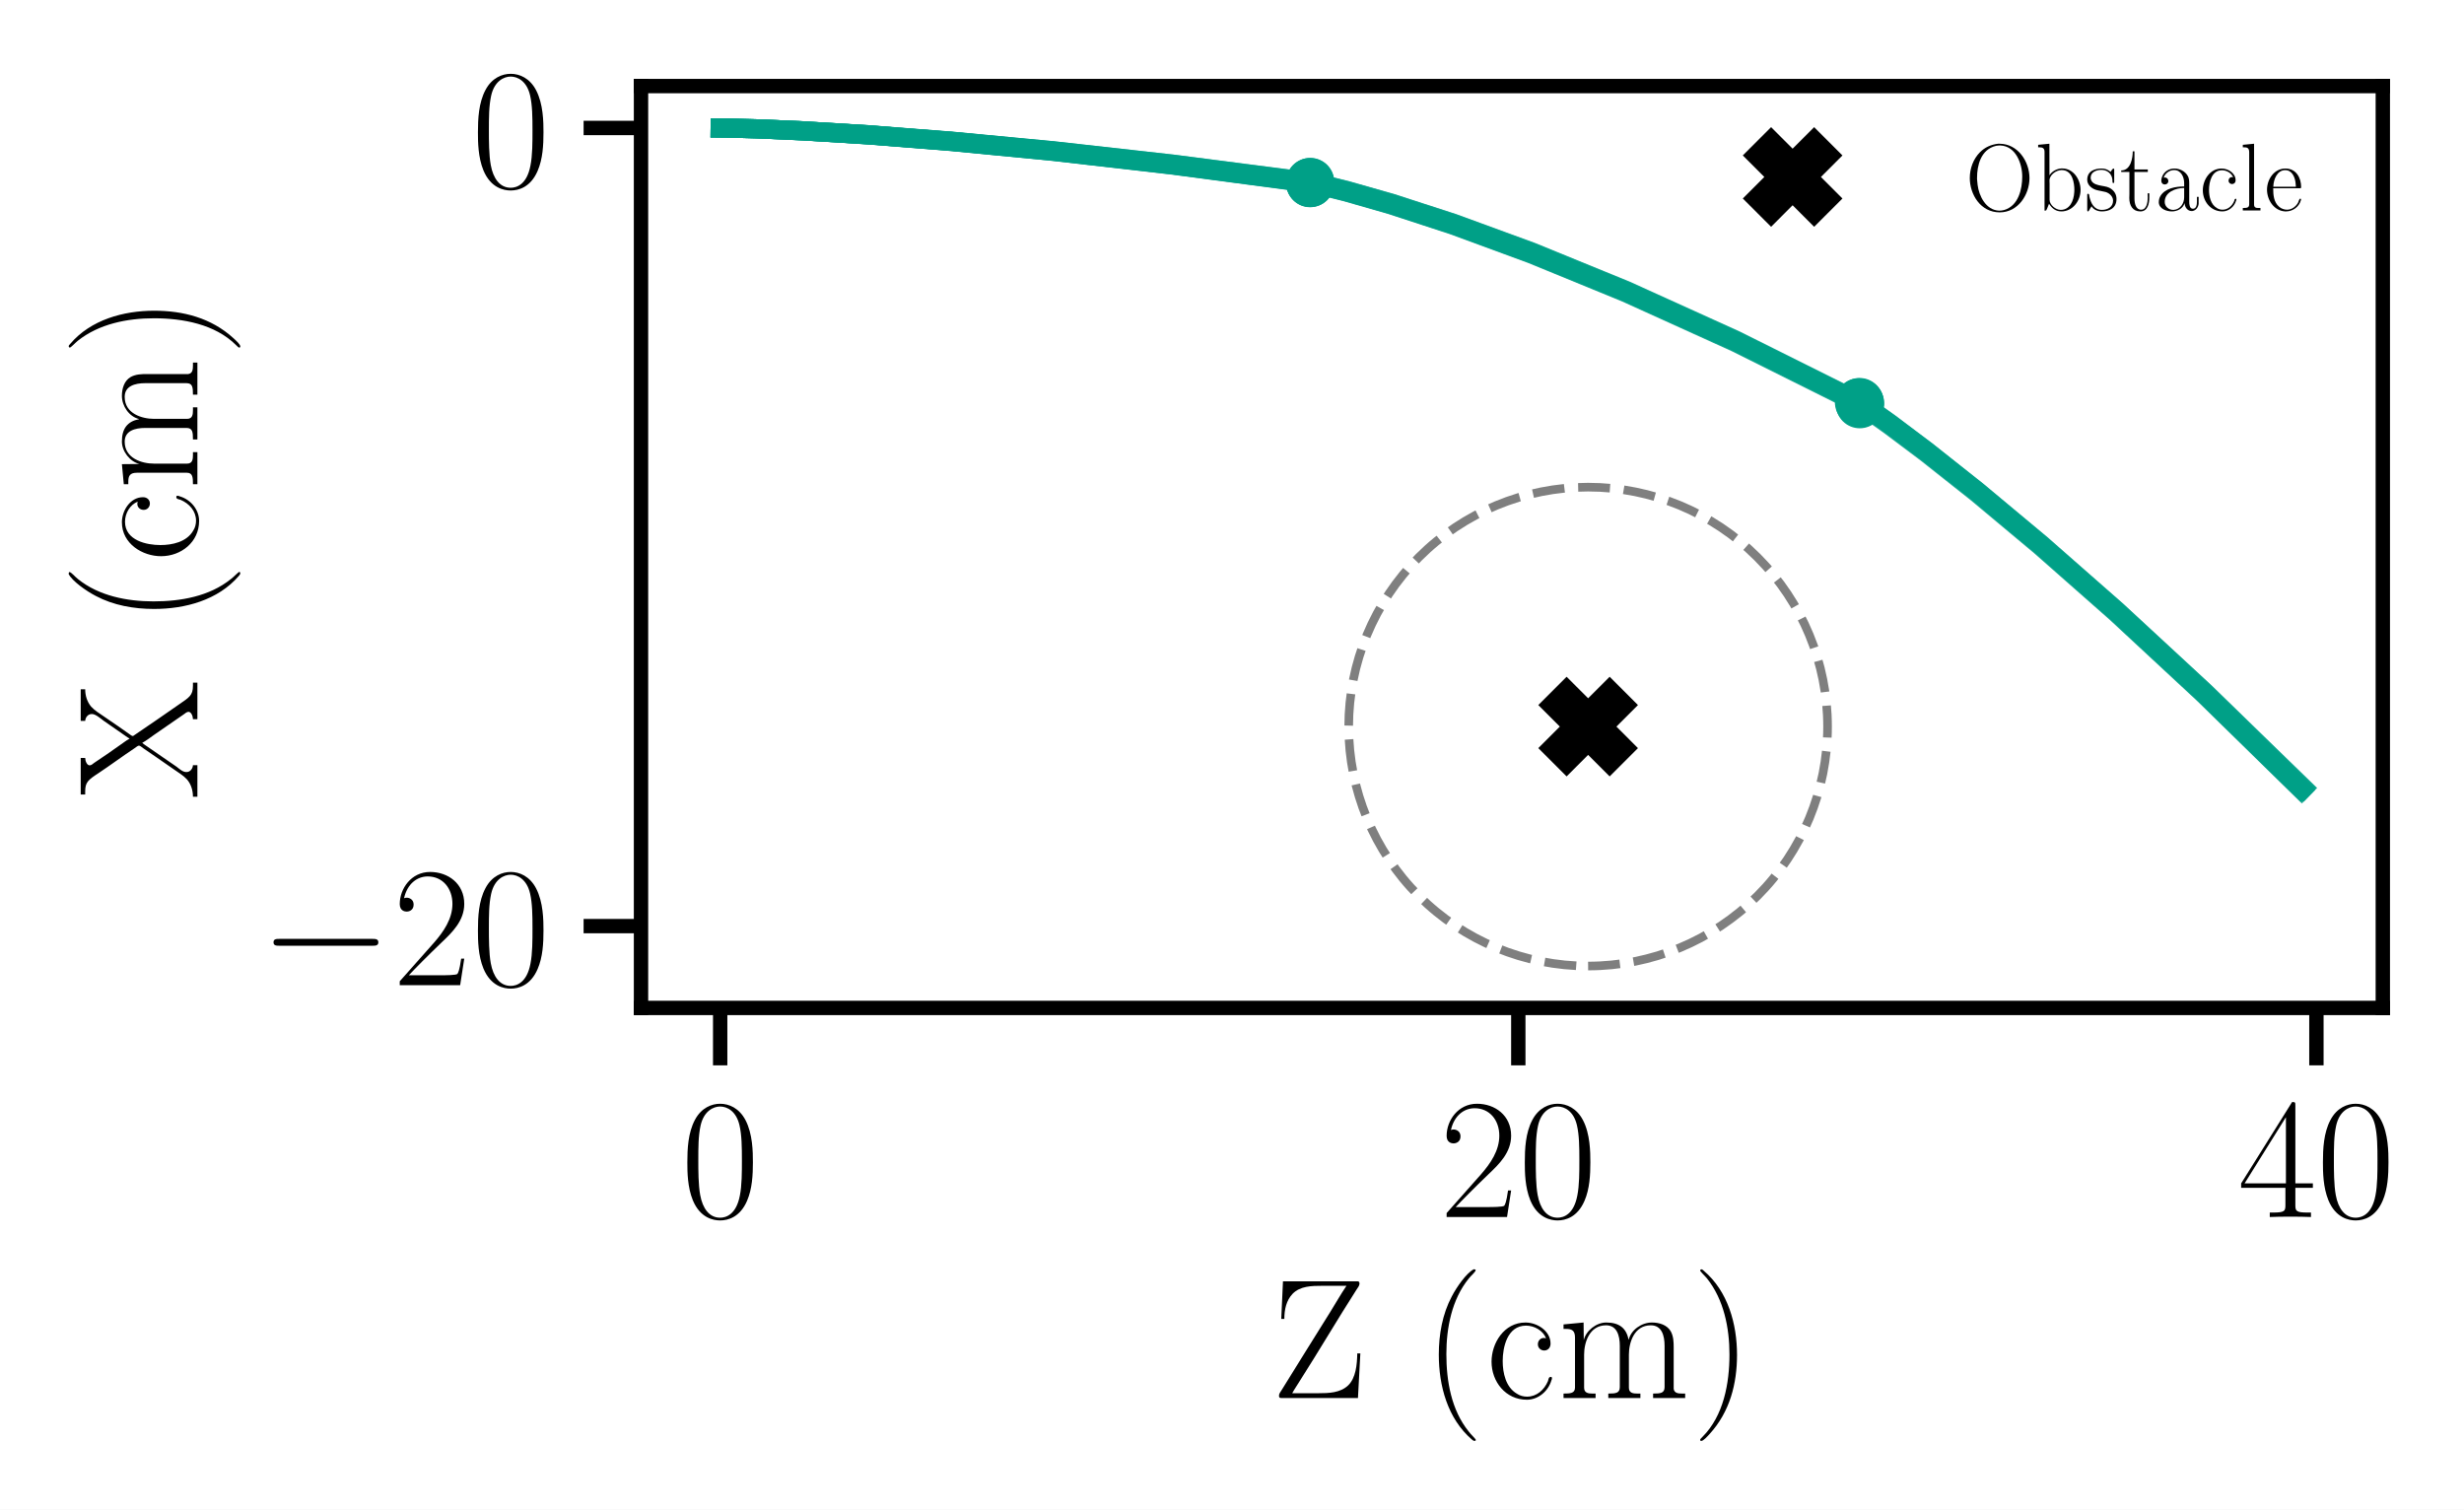
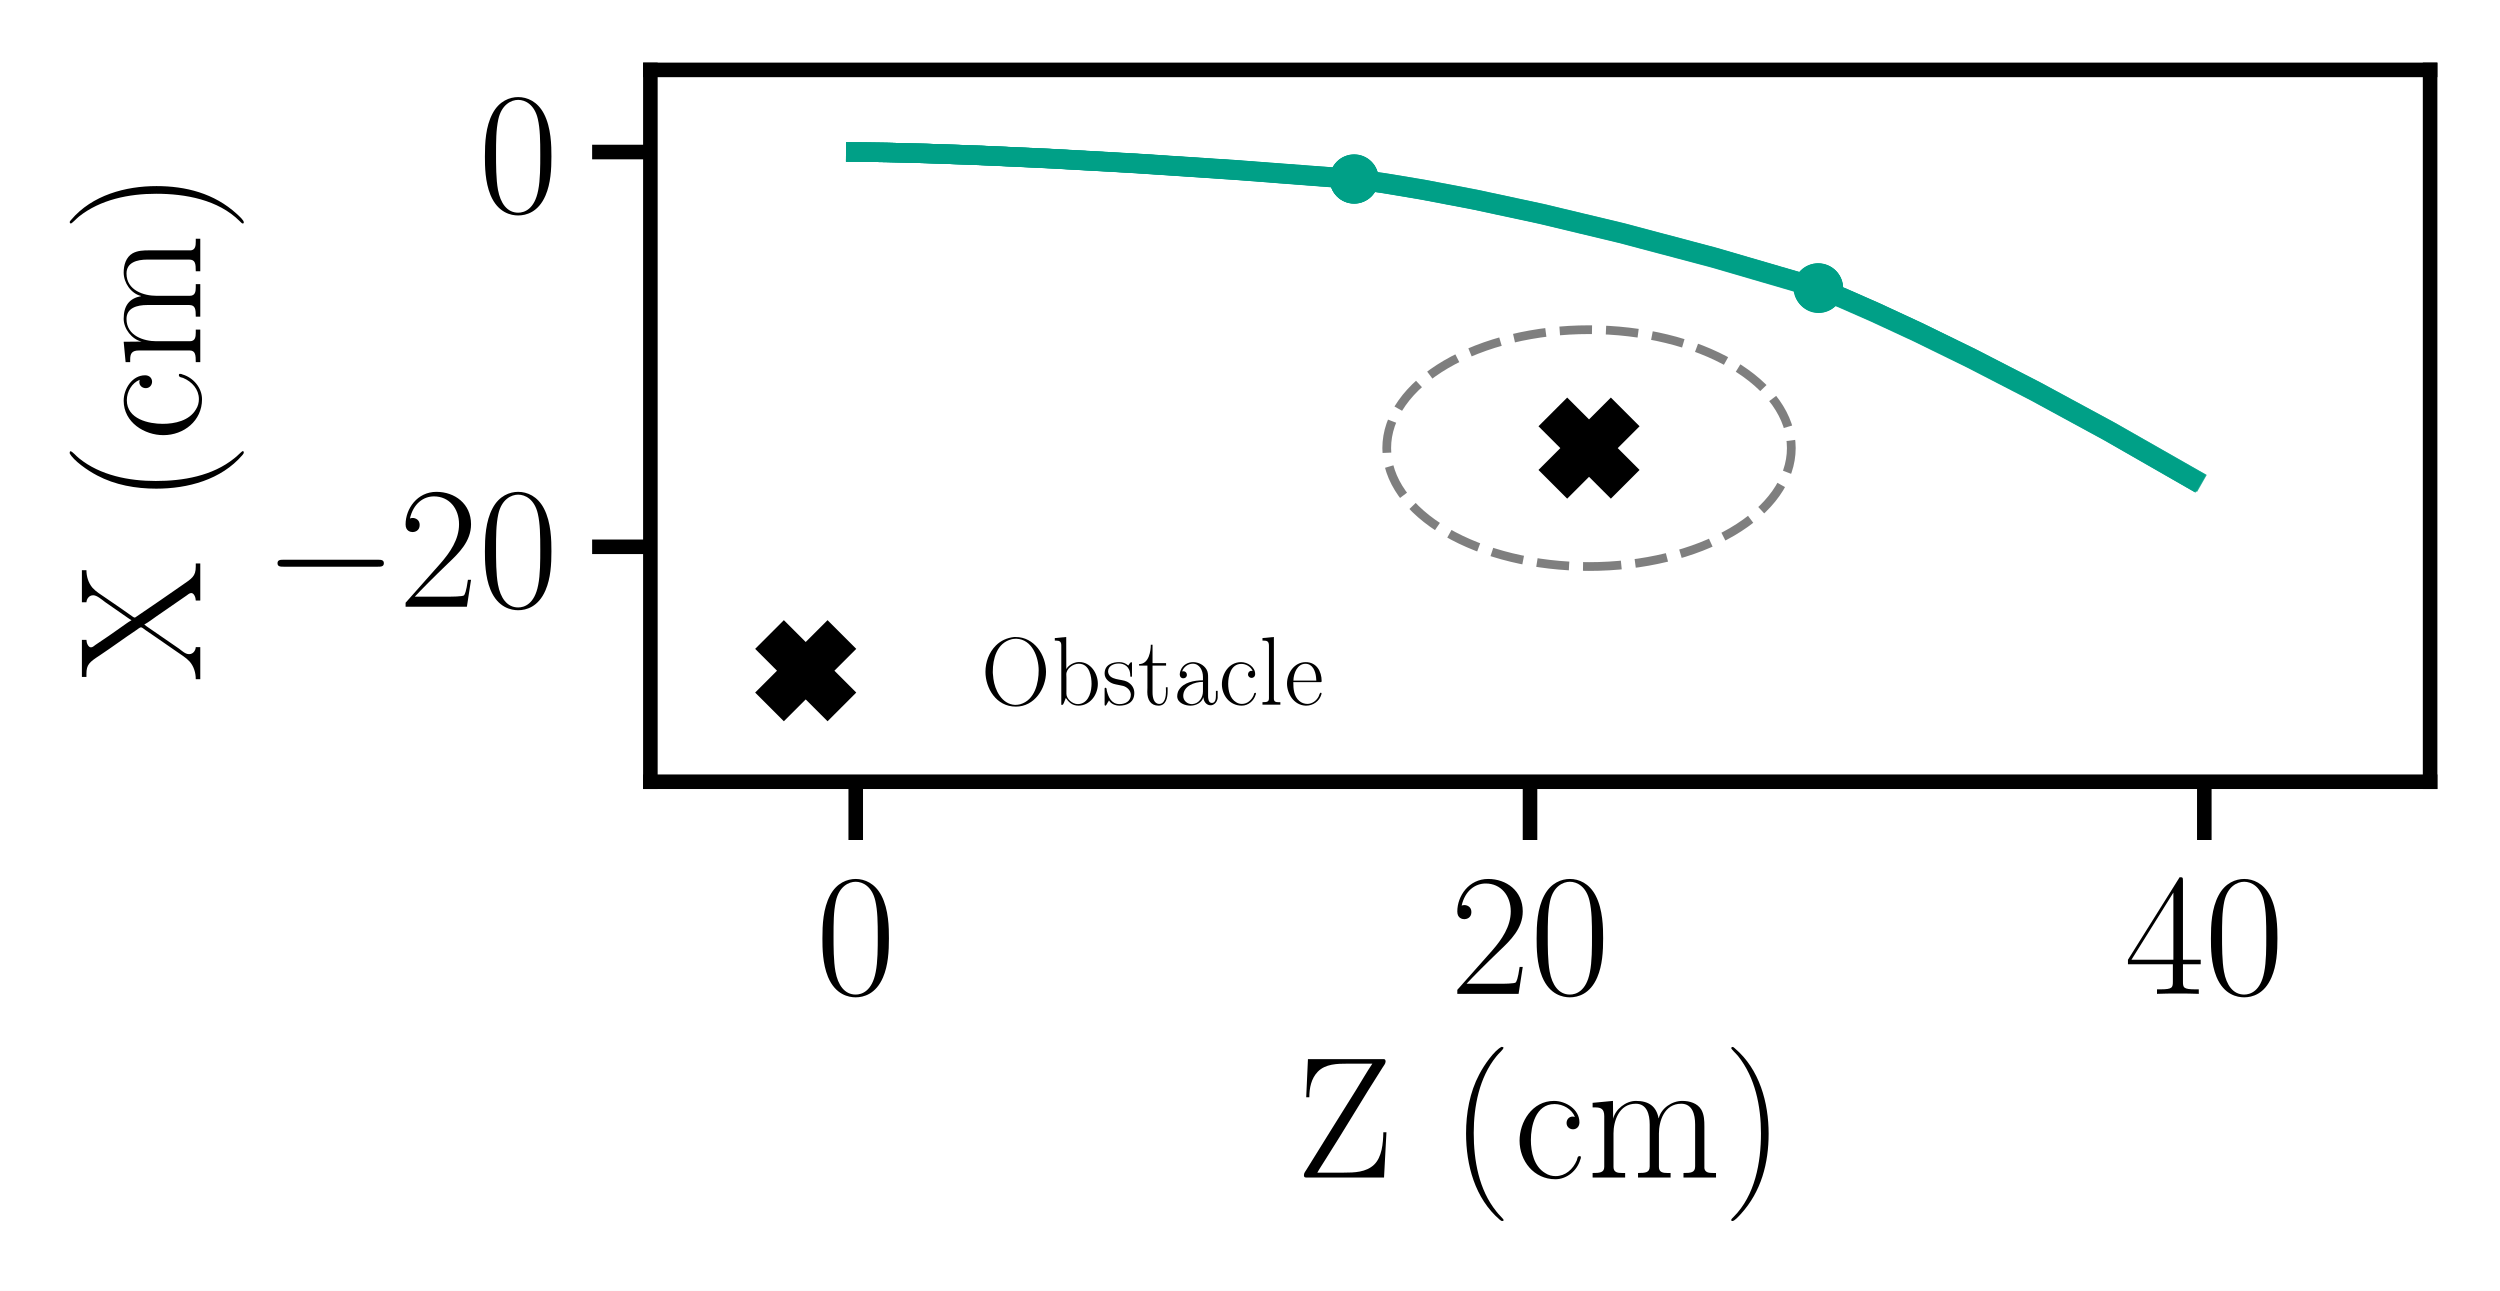
- <svg xmlns="http://www.w3.org/2000/svg" xmlns:xlink="http://www.w3.org/1999/xlink" width="257.52pt" height="157.772pt" viewBox="0 0 257.52 157.772" version="1.1">
+ <svg xmlns="http://www.w3.org/2000/svg" xmlns:xlink="http://www.w3.org/1999/xlink" width="257.52pt" height="132.96pt" viewBox="0 0 257.52 132.96" version="1.1">
  <defs>
    <style type="text/css">*{stroke-linejoin: round; stroke-linecap: butt}</style>
  </defs>
  <g id="figure_1">
    <g id="patch_1">
-       <path d="M 0 157.772  L 257.52 157.772  L 257.52 0  L 0 0  z " style="fill: #ffffff" />
+       <path d="M 0 132.96  L 257.52 132.96  L 257.52 0  L 0 0  z " style="fill: #ffffff" />
    </g>
    <g id="axes_1">
      <g id="patch_2">
-         <path d="M 66.994 105.338  L 249.035 105.338  L 249.035 8.995  L 66.994 8.995  z " style="fill: #ffffff" />
+         <path d="M 66.994 80.526  L 250.32 80.526  L 250.32 7.2  L 66.994 7.2  z " style="fill: #ffffff" />
      </g>
      <g id="matplotlib.axis_1">
        <g id="xtick_1">
          <g id="line2d_1">
            <defs>
-               <path id="mda4c33379c" d="M 0 0  L 0 6  " style="stroke: #000000; stroke-width: 1.5" />
-             </defs>
-             <g>
-               <use xlink:href="#mda4c33379c" x="75.268" y="105.338" style="stroke: #000000; stroke-width: 1.5" />
+               <path id="m09be447cf3" d="M 0 0  L 0 6  " style="stroke: #000000; stroke-width: 1.5" />
+             </defs>
+             <g>
+               <use xlink:href="#m09be447cf3" x="88.147" y="80.526" style="stroke: #000000; stroke-width: 1.5" />
            </g>
          </g>
          <g id="text_1">
-             <g transform="translate(71.15603 127.1875) scale(0.18 -0.18)">
+             <g transform="translate(84.03441 102.3751) scale(0.18 -0.18)">
              <defs>
                <path id="CMR17-32" d="M 2688 2038  C 2688 2430 2681 3099 2412 3613  C 2176 4063 1798 4224 1465 4224  C 1158 4224 768 4082 524 3620  C 268 3137 243 2539 243 2038  C 243 1671 249 1112 448 623  C 723 -39 1216 -128 1465 -128  C 1760 -128 2208 -7 2470 604  C 2662 1048 2688 1568 2688 2038  z M 1465 -26  C 1056 -26 812 328 723 816  C 652 1196 652 1749 652 2109  C 652 2604 652 3015 736 3407  C 857 3954 1216 4121 1465 4121  C 1728 4121 2067 3947 2188 3420  C 2272 3054 2278 2623 2278 2109  C 2278 1691 2278 1176 2201 797  C 2067 96 1689 -26 1465 -26  z " transform="scale(0.015625)" />
              </defs>
              <use xlink:href="#CMR17-32" transform="scale(0.996264)" />
            </g>
          </g>
        </g>
        <g id="xtick_2">
          <g id="line2d_2">
            <g>
-               <use xlink:href="#mda4c33379c" x="158.682" y="105.338" style="stroke: #000000; stroke-width: 1.5" />
+               <use xlink:href="#m09be447cf3" x="157.604" y="80.526" style="stroke: #000000; stroke-width: 1.5" />
            </g>
          </g>
          <g id="text_2">
-             <g transform="translate(150.4574 127.1875) scale(0.18 -0.18)">
+             <g transform="translate(149.3799 102.3751) scale(0.18 -0.18)">
              <defs>
                <path id="CMR17-34" d="M 2668 990  L 2553 990  C 2489 537 2438 460 2412 422  C 2380 371 1920 371 1830 371  L 601 371  C 832 620 1280 1073 1824 1596  C 2214 1966 2668 2400 2668 3033  C 2668 3788 2067 4224 1395 4224  C 691 4224 262 3603 262 3027  C 262 2777 448 2745 524 2745  C 588 2745 780 2783 780 3007  C 780 3206 614 3264 524 3264  C 486 3264 448 3257 422 3244  C 544 3788 915 4057 1305 4057  C 1862 4057 2227 3616 2227 3033  C 2227 2477 1900 1998 1536 1583  L 262 147  L 262 0  L 2515 0  L 2668 990  z " transform="scale(0.015625)" />
              </defs>
              <use xlink:href="#CMR17-34" transform="scale(0.996264)" />
              <use xlink:href="#CMR17-32" transform="translate(45.69048 0) scale(0.996264)" />
            </g>
          </g>
        </g>
        <g id="xtick_3">
          <g id="line2d_3">
            <g>
-               <use xlink:href="#mda4c33379c" x="242.095" y="105.338" style="stroke: #000000; stroke-width: 1.5" />
+               <use xlink:href="#m09be447cf3" x="227.062" y="80.526" style="stroke: #000000; stroke-width: 1.5" />
            </g>
          </g>
          <g id="text_3">
-             <g transform="translate(233.8709 127.1875) scale(0.18 -0.18)">
+             <g transform="translate(218.8375 102.3751) scale(0.18 -0.18)">
              <defs>
                <path id="CMR17-36" d="M 2150 4147  C 2150 4281 2144 4288 2028 4288  L 128 1254  L 128 1088  L 1779 1088  L 1779 460  C 1779 230 1766 166 1318 166  L 1196 166  L 1196 0  C 1401 12 1747 12 1964 12  C 2182 12 2528 12 2732 0  L 2732 166  L 2611 166  C 2163 166 2150 230 2150 460  L 2150 1088  L 2803 1088  L 2803 1254  L 2150 1254  L 2150 4147  z M 1798 3723  L 1798 1254  L 256 1254  L 1798 3723  z " transform="scale(0.015625)" />
              </defs>
              <use xlink:href="#CMR17-36" transform="scale(0.996264)" />
              <use xlink:href="#CMR17-32" transform="translate(45.69048 0) scale(0.996264)" />
            </g>
          </g>
        </g>
        <g id="text_4">
-           <g transform="translate(132.7421 146.1048) scale(0.18 -0.18)">
+           <g transform="translate(133.3843 121.2924) scale(0.18 -0.18)">
            <defs>
              <path id="SFRM1728-73" d="M 480 4352  L 416 2949  L 531 2949  C 531 3293 601 3637 838 3886  C 1120 4179 1561 4185 1939 4185  L 2848 4185  C 2636 3873 2451 3542 2252 3223  C 1644 2249 1030 1268 428 293  C 390 230 332 166 332 89  C 332 25 352 0 409 0  L 3277 0  L 3366 1663  L 3251 1663  C 3244 1249 3200 752 2912 472  C 2617 191 2188 179 1798 179  L 825 179  C 908 332 1011 478 1100 625  C 1824 1758 2502 2917 3225 4045  C 3264 4108 3328 4179 3334 4255  C 3334 4300 3328 4352 3270 4352  L 480 4352  z " transform="scale(0.015625)" />
              <path id="SFRM1728-19f" d="M 1913 4800  C 1651 4665 1286 4152 1100 3793  C 748 3132 614 2369 614 1619  C 614 458 940 -767 1849 -1549  C 1875 -1568 1907 -1600 1945 -1600  C 1964 -1600 1996 -1588 1996 -1568  C 1996 -1524 1804 -1357 1728 -1248  C 1081 -446 896 631 896 1638  C 896 2619 1100 3677 1728 4453  C 1804 4556 1990 4704 1990 4774  C 1990 4787 1964 4800 1939 4800  C 1926 4806 1920 4800 1913 4800  z " transform="scale(0.015625)" />
              <path id="SFRM1728-fe" d="M 2278 2227  C 2252 2233 2220 2240 2195 2240  C 2060 2240 1971 2131 1971 2003  C 1971 1868 2080 1772 2208 1772  C 2336 1772 2444 1868 2444 2028  C 2444 2508 1939 2816 1510 2816  C 704 2816 243 2041 243 1356  C 243 608 768 -64 1561 -64  C 1984 -64 2361 256 2476 659  C 2489 678 2496 710 2496 736  L 2496 755  C 2496 780 2470 787 2451 787  C 2368 787 2368 691 2348 633  C 2208 300 1926 51 1568 51  C 1440 51 1305 83 1190 160  C 774 403 659 934 659 1382  C 659 1881 825 2700 1529 2700  C 1843 2700 2163 2515 2278 2227  z " transform="scale(0.015625)" />
              <path id="SFRM1728-17b" d="M 256 2745  L 256 2577  L 352 2577  C 563 2577 684 2520 684 2256  L 684 391  C 684 172 499 166 256 166  L 256 0  L 1452 0  L 1452 166  L 1337 166  C 1184 166 1024 185 1024 385  L 1024 1619  C 1024 2063 1216 2712 1843 2712  C 2246 2712 2355 2333 2355 1947  L 2355 410  C 2355 179 2201 166 1926 166  L 1926 0  L 3123 0  L 3123 166  L 3008 166  C 2854 166 2694 185 2694 385  L 2694 1619  C 2694 2063 2886 2712 3513 2712  C 3917 2712 4025 2333 4025 1947  L 4025 410  C 4025 179 3872 166 3597 166  L 3597 0  L 4793 0  L 4793 166  L 4685 166  C 4537 166 4390 179 4365 340  L 4365 1876  C 4365 2089 4358 2301 4256 2487  C 4115 2732 3821 2816 3552 2816  C 3168 2816 2777 2545 2688 2179  L 2681 2179  C 2598 2610 2329 2816 1849 2816  C 1478 2816 1094 2513 1011 2159  L 1004 2816  L 256 2745  z " transform="scale(0.015625)" />
              <path id="SFRM1728-1a0" d="M 358 4787  C 345 4780 339 4767 339 4761  C 339 4716 518 4556 595 4460  C 1222 3672 1433 2621 1433 1622  C 1433 552 1216 -659 428 -1447  C 403 -1479 339 -1524 339 -1562  C 339 -1588 358 -1600 384 -1600  C 460 -1600 608 -1434 691 -1344  C 1452 -511 1715 539 1715 1609  C 1715 2749 1382 3979 473 4748  C 448 4767 422 4800 390 4800  C 377 4800 364 4793 358 4787  z " transform="scale(0.015625)" />
            </defs>
            <use xlink:href="#SFRM1728-73" transform="scale(0.996264)" />
            <use xlink:href="#SFRM1728-19f" transform="translate(88.3975 0) scale(0.996264)" />
            <use xlink:href="#SFRM1728-fe" transform="translate(124.7908 0) scale(0.996264)" />
            <use xlink:href="#SFRM1728-17b" transform="translate(166.3877 0) scale(0.996264)" />
            <use xlink:href="#SFRM1728-1a0" transform="translate(244.41 0) scale(0.996264)" />
          </g>
        </g>
      </g>
      <g id="matplotlib.axis_2">
        <g id="ytick_1">
          <g id="line2d_4">
            <defs>
-               <path id="m8e6103b47b" d="M 0 0  L -6 0  " style="stroke: #000000; stroke-width: 1.5" />
-             </defs>
-             <g>
-               <use xlink:href="#m8e6103b47b" x="66.994" y="96.788" style="stroke: #000000; stroke-width: 1.5" />
+               <path id="ma432119950" d="M 0 0  L -6 0  " style="stroke: #000000; stroke-width: 1.5" />
+             </defs>
+             <g>
+               <use xlink:href="#ma432119950" x="66.994" y="56.325" style="stroke: #000000; stroke-width: 1.5" />
            </g>
          </g>
          <g id="text_5">
-             <g transform="translate(27.09724 102.9629) scale(0.18 -0.18)">
+             <g transform="translate(27.09724 62.49967) scale(0.18 -0.18)">
              <defs>
                <path id="CMSY10-1" d="M 4217 1472  C 4326 1472 4441 1472 4441 1600  C 4441 1728 4326 1728 4217 1728  L 755 1728  C 646 1728 531 1728 531 1600  C 531 1472 646 1472 755 1472  L 4217 1472  z " transform="scale(0.015625)" />
              </defs>
              <use xlink:href="#CMSY10-1" transform="scale(0.996264)" />
              <use xlink:href="#CMR17-34" transform="translate(77.48747 0) scale(0.996264)" />
              <use xlink:href="#CMR17-32" transform="translate(123.1779 0) scale(0.996264)" />
            </g>
          </g>
        </g>
        <g id="ytick_2">
          <g id="line2d_5">
            <g>
-               <use xlink:href="#m8e6103b47b" x="66.994" y="13.375" style="stroke: #000000; stroke-width: 1.5" />
+               <use xlink:href="#ma432119950" x="66.994" y="15.661" style="stroke: #000000; stroke-width: 1.5" />
            </g>
          </g>
          <g id="text_6">
-             <g transform="translate(49.26927 19.54938) scale(0.18 -0.18)">
+             <g transform="translate(49.26927 21.83535) scale(0.18 -0.18)">
              <use xlink:href="#CMR17-32" transform="scale(0.996264)" />
            </g>
          </g>
        </g>
        <g id="text_7">
-           <g transform="translate(20.63014 83.6063) rotate(-90) scale(0.18 -0.18)">
+           <g transform="translate(20.63014 70.30235) rotate(-90) scale(0.18 -0.18)">
            <defs>
              <path id="SFRM1728-6f" d="M 204 4352  L 204 4185  L 320 4185  C 659 4185 748 4077 998 3694  C 1299 3242 1625 2803 1926 2351  C 1964 2293 2028 2223 2028 2179  C 2028 2134 1958 2064 1926 2013  L 1638 1593  C 1472 1351 1305 1115 1139 873  C 1024 714 921 529 774 395  C 595 236 358 166 121 166  L 121 0  L 1299 0  L 1299 166  C 1171 172 1043 268 1043 402  L 1043 421  C 1043 548 1164 675 1241 777  C 1465 1109 1702 1440 1926 1771  C 1996 1866 2054 1968 2131 2058  C 2214 1905 2329 1758 2432 1612  C 2688 1249 2937 873 3193 510  C 3225 465 3289 395 3289 332  C 3289 230 3123 166 3014 166  L 3014 0  L 4377 0  L 4377 166  L 4262 166  C 3897 166 3827 306 3558 695  C 3180 1242 2790 1796 2419 2351  C 2406 2370 2387 2389 2387 2414  C 2387 2452 2451 2522 2483 2573  L 2752 2956  C 2873 3134 3001 3319 3123 3497  C 3232 3656 3334 3828 3481 3962  C 3661 4115 3897 4185 4128 4185  L 4128 4352  L 2950 4352  L 2950 4185  C 3078 4178 3206 4083 3206 3943  L 3206 3930  C 3206 3803 3052 3624 2956 3497  C 2764 3217 2572 2943 2380 2669  C 2355 2624 2316 2586 2297 2535  L 2284 2535  C 2220 2656 2131 2765 2054 2879  C 1824 3204 1600 3522 1382 3854  C 1344 3905 1292 3956 1292 4019  C 1292 4121 1459 4185 1568 4185  L 1568 4352  L 204 4352  z " transform="scale(0.015625)" />
            </defs>
            <use xlink:href="#SFRM1728-6f" transform="scale(0.996264)" />
            <use xlink:href="#SFRM1728-19f" transform="translate(101.3665 0) scale(0.996264)" />
            <use xlink:href="#SFRM1728-fe" transform="translate(137.7599 0) scale(0.996264)" />
            <use xlink:href="#SFRM1728-17b" transform="translate(179.3568 0) scale(0.996264)" />
            <use xlink:href="#SFRM1728-1a0" transform="translate(257.3791 0) scale(0.996264)" />
          </g>
        </g>
      </g>
      <g id="patch_3">
-         <path d="M 165.98 100.959  C 172.617 100.959 178.982 98.322 183.675 93.63  C 188.368 88.937 191.004 82.571 191.004 75.935  C 191.004 69.298 188.368 62.933 183.675 58.24  C 178.982 53.547 172.617 50.911 165.98 50.911  C 159.344 50.911 152.978 53.547 148.286 58.24  C 143.593 62.933 140.956 69.298 140.956 75.935  C 140.956 82.571 143.593 88.937 148.286 93.63  C 152.978 98.322 159.344 100.959 165.98 100.959  L 165.98 100.959  z " clip-path="url(#pc44fa61b6a)" style="fill: none; opacity: 0.5; stroke-dasharray: 3.33,1.44; stroke-dashoffset: 0; stroke: #000000; stroke-width: 0.9; stroke-linejoin: miter" />
+         <path d="M 163.682 58.358  C 169.208 58.358 174.508 57.073 178.416 54.785  C 182.323 52.497 184.519 49.394 184.519 46.159  C 184.519 42.924 182.323 39.82 178.416 37.533  C 174.508 35.245 169.208 33.96 163.682 33.96  C 158.156 33.96 152.855 35.245 148.948 37.533  C 145.04 39.82 142.844 42.924 142.844 46.159  C 142.844 49.394 145.04 52.497 148.948 54.785  C 152.855 57.073 158.156 58.358 163.682 58.358  L 163.682 58.358  z " clip-path="url(#p1ce41408d6)" style="fill: none; opacity: 0.5; stroke-dasharray: 3.33,1.44; stroke-dashoffset: 0; stroke: #000000; stroke-width: 0.9; stroke-linejoin: miter" />
      </g>
      <g id="patch_4">
-         <path d="M 66.994 105.338  L 66.994 8.995  " style="fill: none; stroke: #000000; stroke-width: 1.5; stroke-linejoin: miter; stroke-linecap: square" />
+         <path d="M 66.994 80.526  L 66.994 7.2  " style="fill: none; stroke: #000000; stroke-width: 1.5; stroke-linejoin: miter; stroke-linecap: square" />
      </g>
      <g id="patch_5">
-         <path d="M 249.035 105.338  L 249.035 8.995  " style="fill: none; stroke: #000000; stroke-width: 1.5; stroke-linejoin: miter; stroke-linecap: square" />
+         <path d="M 250.32 80.526  L 250.32 7.2  " style="fill: none; stroke: #000000; stroke-width: 1.5; stroke-linejoin: miter; stroke-linecap: square" />
      </g>
      <g id="patch_6">
-         <path d="M 66.994 105.338  L 249.035 105.338  " style="fill: none; stroke: #000000; stroke-width: 1.5; stroke-linejoin: miter; stroke-linecap: square" />
+         <path d="M 66.994 80.526  L 250.32 80.526  " style="fill: none; stroke: #000000; stroke-width: 1.5; stroke-linejoin: miter; stroke-linecap: square" />
      </g>
      <g id="patch_7">
-         <path d="M 66.994 8.995  L 249.035 8.995  " style="fill: none; stroke: #000000; stroke-width: 1.5; stroke-linejoin: miter; stroke-linecap: square" />
+         <path d="M 66.994 7.2  L 250.32 7.2  " style="fill: none; stroke: #000000; stroke-width: 1.5; stroke-linejoin: miter; stroke-linecap: square" />
      </g>
      <g id="line2d_6">
-         <path d="M 75.268 13.375  L 76.237 13.386  L 79.144 13.465  L 83.985 13.68  L 90.755 14.097  L 99.446 14.785  L 110.05 15.81  L 122.554 17.24  L 136.946 19.14  L 137.898 19.344  L 140.732 20.048  L 145.408 21.387  L 151.877 23.497  L 160.082 26.508  L 169.957 30.546  L 181.428 35.733  L 194.412 42.186  L 195.208 42.724  L 197.561 44.392  L 201.41 47.269  L 206.692 51.432  L 213.34 56.955  L 221.284 63.909  L 230.449 72.359  L 240.761 82.369  " clip-path="url(#pc44fa61b6a)" style="fill: none; stroke: #00a087; stroke-opacity: 0.85; stroke-width: 2; stroke-linecap: square" />
+         <path d="M 88.147 15.661  L 88.954 15.666  L 91.374 15.705  L 95.405 15.809  L 101.042 16.013  L 108.279 16.348  L 117.109 16.848  L 127.521 17.545  L 139.505 18.471  L 140.298 18.571  L 142.658 18.914  L 146.551 19.567  L 151.938 20.595  L 158.771 22.063  L 166.993 24.031  L 176.544 26.56  L 187.356 29.706  L 188.02 29.968  L 189.979 30.782  L 193.183 32.184  L 197.582 34.214  L 203.117 36.906  L 209.732 40.296  L 217.365 44.415  L 225.95 49.296  " clip-path="url(#p1ce41408d6)" style="fill: none; stroke: #00a087; stroke-opacity: 0.85; stroke-width: 2; stroke-linecap: square" />
      </g>
      <g id="line2d_7">
-         <path d="M 75.268 13.375  L 76.237 13.386  L 79.143 13.463  L 83.983 13.672  L 90.752 14.08  L 99.443 14.751  L 110.047 15.752  L 122.554 17.148  L 136.949 19.004  L 137.901 19.204  L 140.734 19.898  L 145.409 21.225  L 151.875 23.321  L 160.074 26.321  L 169.938 30.352  L 181.391 35.539  L 194.35 42.002  L 195.144 42.543  L 197.488 44.219  L 201.322 47.112  L 206.581 51.298  L 213.196 56.851  L 221.097 63.842  L 230.209 72.338  L 240.453 82.403  " clip-path="url(#pc44fa61b6a)" style="fill: none; stroke: #00a087; stroke-opacity: 0.85; stroke-width: 2; stroke-linecap: square" />
+         <path d="M 88.147 15.661  L 88.953 15.666  L 91.373 15.704  L 95.404 15.806  L 101.04 16.004  L 108.277 16.332  L 117.107 16.82  L 127.521 17.5  L 139.507 18.405  L 140.3 18.502  L 142.659 18.841  L 146.552 19.487  L 151.936 20.51  L 158.763 21.972  L 166.977 23.937  L 176.514 26.466  L 187.305 29.617  L 187.966 29.88  L 189.918 30.697  L 193.11 32.108  L 197.489 34.148  L 202.998 36.855  L 209.577 40.264  L 217.164 44.406  L 225.694 49.312  " clip-path="url(#p1ce41408d6)" style="fill: none; stroke: #00a087; stroke-opacity: 0.85; stroke-width: 2; stroke-linecap: square" />
      </g>
      <g id="line2d_8">
-         <path d="M 75.268 13.375  L 76.237 13.386  L 79.143 13.465  L 83.981 13.68  L 90.749 14.099  L 99.437 14.789  L 110.036 15.817  L 122.535 17.251  L 136.92 19.156  L 137.872 19.361  L 140.706 20.066  L 145.381 21.41  L 151.85 23.525  L 160.053 26.543  L 169.925 30.591  L 181.391 35.79  L 194.369 42.259  L 195.165 42.798  L 197.513 44.469  L 201.353 47.352  L 206.622 51.526  L 213.25 57.064  L 221.166 64.038  L 230.297 72.514  L 240.562 82.557  " clip-path="url(#pc44fa61b6a)" style="fill: none; stroke: #00a087; stroke-opacity: 0.85; stroke-width: 2; stroke-linecap: square" />
+         <path d="M 88.147 15.661  L 88.953 15.666  L 91.373 15.705  L 95.402 15.81  L 101.037 16.014  L 108.271 16.35  L 117.097 16.851  L 127.505 17.55  L 139.483 18.479  L 140.276 18.579  L 142.636 18.923  L 146.529 19.578  L 151.915 20.609  L 158.746 22.08  L 166.966 24.054  L 176.514 26.588  L 187.321 29.742  L 187.983 30.004  L 189.939 30.819  L 193.136 32.225  L 197.523 34.26  L 203.042 36.96  L 209.635 40.359  L 217.237 44.491  L 225.785 49.387  " clip-path="url(#p1ce41408d6)" style="fill: none; stroke: #00a087; stroke-opacity: 0.85; stroke-width: 2; stroke-linecap: square" />
      </g>
      <g id="line2d_9">
-         <path d="M 75.268 13.375  L 76.237 13.386  L 79.142 13.464  L 83.981 13.678  L 90.747 14.092  L 99.435 14.776  L 110.034 15.795  L 122.533 17.216  L 136.919 19.105  L 137.872 19.307  L 140.707 20.008  L 145.384 21.343  L 151.856 23.447  L 160.064 26.449  L 169.943 30.477  L 181.419 35.654  L 194.409 42.096  L 195.205 42.633  L 197.557 44.3  L 201.403 47.177  L 206.678 51.344  L 213.315 56.875  L 221.241 63.84  L 230.38 72.309  L 240.655 82.346  " clip-path="url(#pc44fa61b6a)" style="fill: none; stroke: #00a087; stroke-opacity: 0.85; stroke-width: 2; stroke-linecap: square" />
+         <path d="M 88.147 15.661  L 88.953 15.666  L 91.372 15.704  L 95.401 15.808  L 101.036 16.011  L 108.27 16.344  L 117.096 16.841  L 127.504 17.533  L 139.483 18.454  L 140.276 18.553  L 142.637 18.894  L 146.532 19.545  L 151.92 20.571  L 158.755 22.034  L 166.981 23.998  L 176.537 26.522  L 187.354 29.662  L 188.017 29.924  L 189.975 30.737  L 193.178 32.14  L 197.57 34.171  L 203.097 36.867  L 209.696 40.263  L 217.307 44.391  L 225.862 49.284  " clip-path="url(#p1ce41408d6)" style="fill: none; stroke: #00a087; stroke-opacity: 0.85; stroke-width: 2; stroke-linecap: square" />
      </g>
      <g id="line2d_10">
-         <path d="M 75.268 13.375  L 76.237 13.386  L 79.141 13.463  L 83.977 13.673  L 90.742 14.081  L 99.426 14.754  L 110.023 15.758  L 122.52 17.157  L 136.904 19.016  L 137.855 19.217  L 140.687 19.911  L 145.359 21.24  L 151.822 23.34  L 160.016 26.342  L 169.873 30.377  L 181.319 35.569  L 194.269 42.036  L 195.063 42.577  L 197.408 44.254  L 201.245 47.146  L 206.51 51.33  L 213.136 56.877  L 221.054 63.858  L 230.189 72.339  L 240.465 82.383  " clip-path="url(#pc44fa61b6a)" style="fill: none; stroke: #00a087; stroke-opacity: 0.85; stroke-width: 2; stroke-linecap: square" />
+         <path d="M 88.147 15.661  L 88.953 15.666  L 91.371 15.704  L 95.399 15.806  L 101.031 16.005  L 108.263 16.333  L 117.086 16.822  L 127.492 17.504  L 139.47 18.411  L 140.262 18.509  L 142.621 18.847  L 146.511 19.495  L 151.892 20.519  L 158.715 21.982  L 166.923 23.949  L 176.454 26.48  L 187.237 29.633  L 187.899 29.897  L 189.851 30.715  L 193.046 32.124  L 197.43 34.164  L 202.948 36.868  L 209.541 40.271  L 217.148 44.406  L 225.705 49.302  " clip-path="url(#p1ce41408d6)" style="fill: none; stroke: #00a087; stroke-opacity: 0.85; stroke-width: 2; stroke-linecap: square" />
      </g>
      <g id="line2d_11">
        <defs>
-           <path id="mabc36db564" d="M 0 2  C 0.53 2 1.039 1.789 1.414 1.414  C 1.789 1.039 2 0.53 2 0  C 2 -0.53 1.789 -1.039 1.414 -1.414  C 1.039 -1.789 0.53 -2 0 -2  C -0.53 -2 -1.039 -1.789 -1.414 -1.414  C -1.789 -1.039 -2 -0.53 -2 0  C -2 0.53 -1.789 1.039 -1.414 1.414  C -1.039 1.789 -0.53 2 0 2  z " style="stroke: #00a087" />
+           <path id="mb785ef3677" d="M 0 2  C 0.53 2 1.039 1.789 1.414 1.414  C 1.789 1.039 2 0.53 2 0  C 2 -0.53 1.789 -1.039 1.414 -1.414  C 1.039 -1.789 0.53 -2 0 -2  C -0.53 -2 -1.039 -1.789 -1.414 -1.414  C -1.789 -1.039 -2 -0.53 -2 0  C -2 0.53 -1.789 1.039 -1.414 1.414  C -1.039 1.789 -0.53 2 0 2  z " style="stroke: #00a087" />
        </defs>
-         <g clip-path="url(#pc44fa61b6a)">
-           <use xlink:href="#mabc36db564" x="136.946" y="19.14" style="fill: #00a087; stroke: #00a087" />
+         <g clip-path="url(#p1ce41408d6)">
+           <use xlink:href="#mb785ef3677" x="139.505" y="18.471" style="fill: #00a087; stroke: #00a087" />
        </g>
      </g>
      <g id="line2d_12">
-         <g clip-path="url(#pc44fa61b6a)">
-           <use xlink:href="#mabc36db564" x="194.412" y="42.186" style="fill: #00a087; stroke: #00a087" />
+         <g clip-path="url(#p1ce41408d6)">
+           <use xlink:href="#mb785ef3677" x="187.356" y="29.706" style="fill: #00a087; stroke: #00a087" />
        </g>
      </g>
      <g id="line2d_13">
-         <g clip-path="url(#pc44fa61b6a)">
-           <use xlink:href="#mabc36db564" x="136.949" y="19.004" style="fill: #00a087; stroke: #00a087" />
+         <g clip-path="url(#p1ce41408d6)">
+           <use xlink:href="#mb785ef3677" x="139.507" y="18.405" style="fill: #00a087; stroke: #00a087" />
        </g>
      </g>
      <g id="line2d_14">
-         <g clip-path="url(#pc44fa61b6a)">
-           <use xlink:href="#mabc36db564" x="194.35" y="42.002" style="fill: #00a087; stroke: #00a087" />
+         <g clip-path="url(#p1ce41408d6)">
+           <use xlink:href="#mb785ef3677" x="187.305" y="29.617" style="fill: #00a087; stroke: #00a087" />
        </g>
      </g>
      <g id="line2d_15">
-         <g clip-path="url(#pc44fa61b6a)">
-           <use xlink:href="#mabc36db564" x="136.92" y="19.156" style="fill: #00a087; stroke: #00a087" />
+         <g clip-path="url(#p1ce41408d6)">
+           <use xlink:href="#mb785ef3677" x="139.483" y="18.479" style="fill: #00a087; stroke: #00a087" />
        </g>
      </g>
      <g id="line2d_16">
-         <g clip-path="url(#pc44fa61b6a)">
-           <use xlink:href="#mabc36db564" x="194.369" y="42.259" style="fill: #00a087; stroke: #00a087" />
+         <g clip-path="url(#p1ce41408d6)">
+           <use xlink:href="#mb785ef3677" x="187.321" y="29.742" style="fill: #00a087; stroke: #00a087" />
        </g>
      </g>
      <g id="line2d_17">
-         <g clip-path="url(#pc44fa61b6a)">
-           <use xlink:href="#mabc36db564" x="136.919" y="19.105" style="fill: #00a087; stroke: #00a087" />
+         <g clip-path="url(#p1ce41408d6)">
+           <use xlink:href="#mb785ef3677" x="139.483" y="18.454" style="fill: #00a087; stroke: #00a087" />
        </g>
      </g>
      <g id="line2d_18">
-         <g clip-path="url(#pc44fa61b6a)">
-           <use xlink:href="#mabc36db564" x="194.409" y="42.096" style="fill: #00a087; stroke: #00a087" />
+         <g clip-path="url(#p1ce41408d6)">
+           <use xlink:href="#mb785ef3677" x="187.354" y="29.662" style="fill: #00a087; stroke: #00a087" />
        </g>
      </g>
      <g id="line2d_19">
-         <g clip-path="url(#pc44fa61b6a)">
-           <use xlink:href="#mabc36db564" x="136.904" y="19.016" style="fill: #00a087; stroke: #00a087" />
+         <g clip-path="url(#p1ce41408d6)">
+           <use xlink:href="#mb785ef3677" x="139.47" y="18.411" style="fill: #00a087; stroke: #00a087" />
        </g>
      </g>
      <g id="line2d_20">
-         <g clip-path="url(#pc44fa61b6a)">
-           <use xlink:href="#mabc36db564" x="194.269" y="42.036" style="fill: #00a087; stroke: #00a087" />
+         <g clip-path="url(#p1ce41408d6)">
+           <use xlink:href="#mb785ef3677" x="187.237" y="29.633" style="fill: #00a087; stroke: #00a087" />
        </g>
      </g>
      <g id="line2d_21">
        <defs>
-           <path id="m6c9a0d7b86" d="M -2.25 4.5  L 0 2.25  L 2.25 4.5  L 4.5 2.25  L 2.25 0  L 4.5 -2.25  L 2.25 -4.5  L 0 -2.25  L -2.25 -4.5  L -4.5 -2.25  L -2.25 0  L -4.5 2.25  z " style="stroke: #000000; stroke-linejoin: miter" />
+           <path id="m932073eebd" d="M -2.25 4.5  L 0 2.25  L 2.25 4.5  L 4.5 2.25  L 2.25 0  L 4.5 -2.25  L 2.25 -4.5  L 0 -2.25  L -2.25 -4.5  L -4.5 -2.25  L -2.25 0  L -4.5 2.25  z " style="stroke: #000000; stroke-linejoin: miter" />
        </defs>
-         <g clip-path="url(#pc44fa61b6a)">
-           <use xlink:href="#m6c9a0d7b86" x="165.98" y="75.935" style="stroke: #000000; stroke-linejoin: miter" />
+         <g clip-path="url(#p1ce41408d6)">
+           <use xlink:href="#m932073eebd" x="163.682" y="46.159" style="stroke: #000000; stroke-linejoin: miter" />
        </g>
      </g>
      <g id="legend_1">
        <g id="line2d_22">
          <g>
-             <use xlink:href="#m6c9a0d7b86" x="187.352" y="18.495" style="stroke: #000000; stroke-linejoin: miter" />
+             <use xlink:href="#m932073eebd" x="82.994" y="69.089" style="stroke: #000000; stroke-linejoin: miter" />
          </g>
        </g>
        <g id="text_8">
-           <g transform="translate(205.3523 21.99548) scale(0.1 -0.1)">
+           <g transform="translate(100.9936 72.58898) scale(0.1 -0.1)">
            <defs>
              <path id="SFRM1728-4c" d="M 2233 4480  C 1772 4428 1350 4247 1017 3912  C 563 3455 332 2817 332 2172  C 332 1102 1036 -128 2342 -128  C 3577 -128 4339 1070 4339 2172  C 4339 3289 3558 4480 2323 4480  C 2291 4486 2265 4480 2233 4480  z M 819 2095  L 819 2198  C 819 3003 1062 4093 2086 4337  C 2163 4350 2252 4363 2336 4363  L 2387 4363  C 3430 4318 3853 3132 3853 2275  C 3853 1457 3609 303 2624 26  C 2515 0 2406 -13 2297 -13  C 1414 20 947 980 857 1715  C 838 1843 832 1966 819 2095  z " transform="scale(0.015625)" />
              <path id="SFRM1728-f2" d="M 243 4408  L 243 4240  L 332 4240  C 550 4240 672 4175 672 3929  L 672 -13  L 780 0  L 844 123  L 972 447  C 1145 188 1382 -64 1804 -64  C 2547 -64 3091 628 3091 1379  C 3091 2097 2598 2822 1862 2822  L 1804 2822  C 1497 2803 1152 2622 1004 2356  L 998 4480  L 243 4408  z M 2668 1224  C 2636 680 2387 39 1760 39  C 1408 39 1011 382 1011 719  L 1011 1787  C 1011 1858 1004 1936 1004 2007  C 1004 2389 1452 2712 1824 2712  C 2560 2712 2675 1832 2675 1372  C 2675 1321 2675 1275 2668 1224  z " transform="scale(0.015625)" />
              <path id="SFRM1728-1bd" d="M 480 275  L 492 275  C 627 44 921 -64 1177 -64  C 1619 -64 2163 108 2163 774  C 2163 1056 2028 1344 1683 1523  C 1318 1715 505 1593 428 2169  L 428 2201  C 428 2560 787 2726 1145 2726  C 1472 2726 1894 2540 1894 1932  C 1894 1881 1894 1843 1958 1843  C 2003 1843 2009 1875 2009 1920  L 2009 2752  C 2009 2777 1996 2816 1964 2816  C 1907 2816 1811 2668 1766 2592  C 1580 2745 1408 2816 1164 2816  C 748 2816 198 2675 198 2060  C 198 1721 486 1478 787 1382  C 998 1318 1216 1299 1427 1241  C 1676 1171 1920 953 1932 678  L 1932 652  C 1932 243 1587 38 1184 38  C 652 38 454 486 345 915  C 332 985 345 1120 256 1120  C 204 1120 198 1094 198 1056  L 198 0  C 198 -26 211 -64 243 -64  C 307 -64 358 70 396 134  C 428 179 460 224 480 275  z " transform="scale(0.015625)" />
              <path id="SFRM1728-1ca" d="M 883 3968  C 883 3580 774 2687 108 2687  L 108 2585  L 659 2585  L 659 1112  C 659 1022 652 926 652 836  C 652 334 876 -64 1395 -64  C 1888 -64 1996 463 1996 868  L 1996 1151  L 1881 1151  C 1881 1054 1888 958 1888 855  C 1888 579 1824 51 1446 51  C 1088 51 998 469 998 810  L 998 2585  L 1894 2585  L 1894 2752  L 998 2752  L 998 3968  L 883 3968  z " transform="scale(0.015625)" />
              <path id="SFRM1728-77" d="M 620 2201  C 716 2502 1017 2713 1324 2713  C 1772 2713 1996 2265 1996 1843  L 1996 1612  C 1414 1612 716 1484 403 972  C 332 857 294 704 294 569  L 294 518  C 332 102 819 -64 1177 -64  C 1516 -64 1913 115 2022 486  L 2028 486  C 2035 224 2220 -39 2496 -39  L 2540 -39  C 2784 -7 2944 211 2969 448  L 2969 915  L 2854 915  L 2854 595  C 2854 396 2822 115 2585 115  C 2348 115 2336 435 2336 595  L 2336 1804  C 2336 1990 2329 2169 2233 2329  C 2054 2636 1696 2816 1344 2816  C 1011 2816 665 2643 524 2284  C 492 2208 460 2105 460 2009  C 460 1849 556 1747 697 1747  C 832 1747 934 1836 934 1977  C 934 2112 832 2214 704 2214  C 678 2214 646 2208 620 2201  z M 1996 1510  L 1996 883  C 1996 467 1734 70 1292 38  L 1254 38  C 966 38 691 262 691 576  C 691 1235 1427 1510 1996 1510  z " transform="scale(0.015625)" />
              <path id="SFRM1728-173" d="M 256 4408  L 256 4240  L 313 4240  C 524 4240 684 4221 684 3905  L 684 431  C 684 198 576 166 256 166  L 256 0  L 1440 0  L 1440 166  L 1305 166  C 1152 166 1011 185 1011 398  L 1011 4480  L 256 4408  z " transform="scale(0.015625)" />
              <path id="SFRM1728-136" d="M 627 1491  L 2419 1491  C 2476 1491 2502 1504 2502 1568  C 2502 2195 2169 2816 1446 2816  C 691 2816 211 2092 211 1395  C 211 723 665 -26 1433 -64  L 1484 -64  C 1926 -64 2355 224 2483 678  C 2489 697 2496 716 2496 742  C 2496 774 2476 793 2451 793  C 2368 793 2342 620 2304 544  C 2163 268 1875 51 1555 51  C 1369 51 1164 121 1024 249  C 659 556 627 1049 627 1491  z M 633 1593  C 646 2092 896 2707 1433 2707  C 1907 2707 2092 2214 2131 1830  C 2144 1753 2137 1670 2150 1593  L 633 1593  z " transform="scale(0.015625)" />
            </defs>
            <use xlink:href="#SFRM1728-4c" transform="scale(0.996264)" />
            <use xlink:href="#SFRM1728-f2" transform="translate(72.81862 0) scale(0.996264)" />
            <use xlink:href="#SFRM1728-1bd" transform="translate(124.8228 0) scale(0.996264)" />
            <use xlink:href="#SFRM1728-1ca" transform="translate(161.7364 0) scale(0.996264)" />
            <use xlink:href="#SFRM1728-77" transform="translate(198.1297 0) scale(0.996264)" />
            <use xlink:href="#SFRM1728-fe" transform="translate(244.9303 0) scale(0.996264)" />
            <use xlink:href="#SFRM1728-173" transform="translate(286.5272 0) scale(0.996264)" />
            <use xlink:href="#SFRM1728-136" transform="translate(312.5133 0) scale(0.996264)" />
          </g>
        </g>
      </g>
    </g>
  </g>
  <defs>
-     <clipPath id="pc44fa61b6a">
-       <rect x="66.994" y="8.995" width="182.042" height="96.343" />
+     <clipPath id="p1ce41408d6">
+       <rect x="66.994" y="7.2" width="183.326" height="73.326" />
    </clipPath>
  </defs>
</svg>
